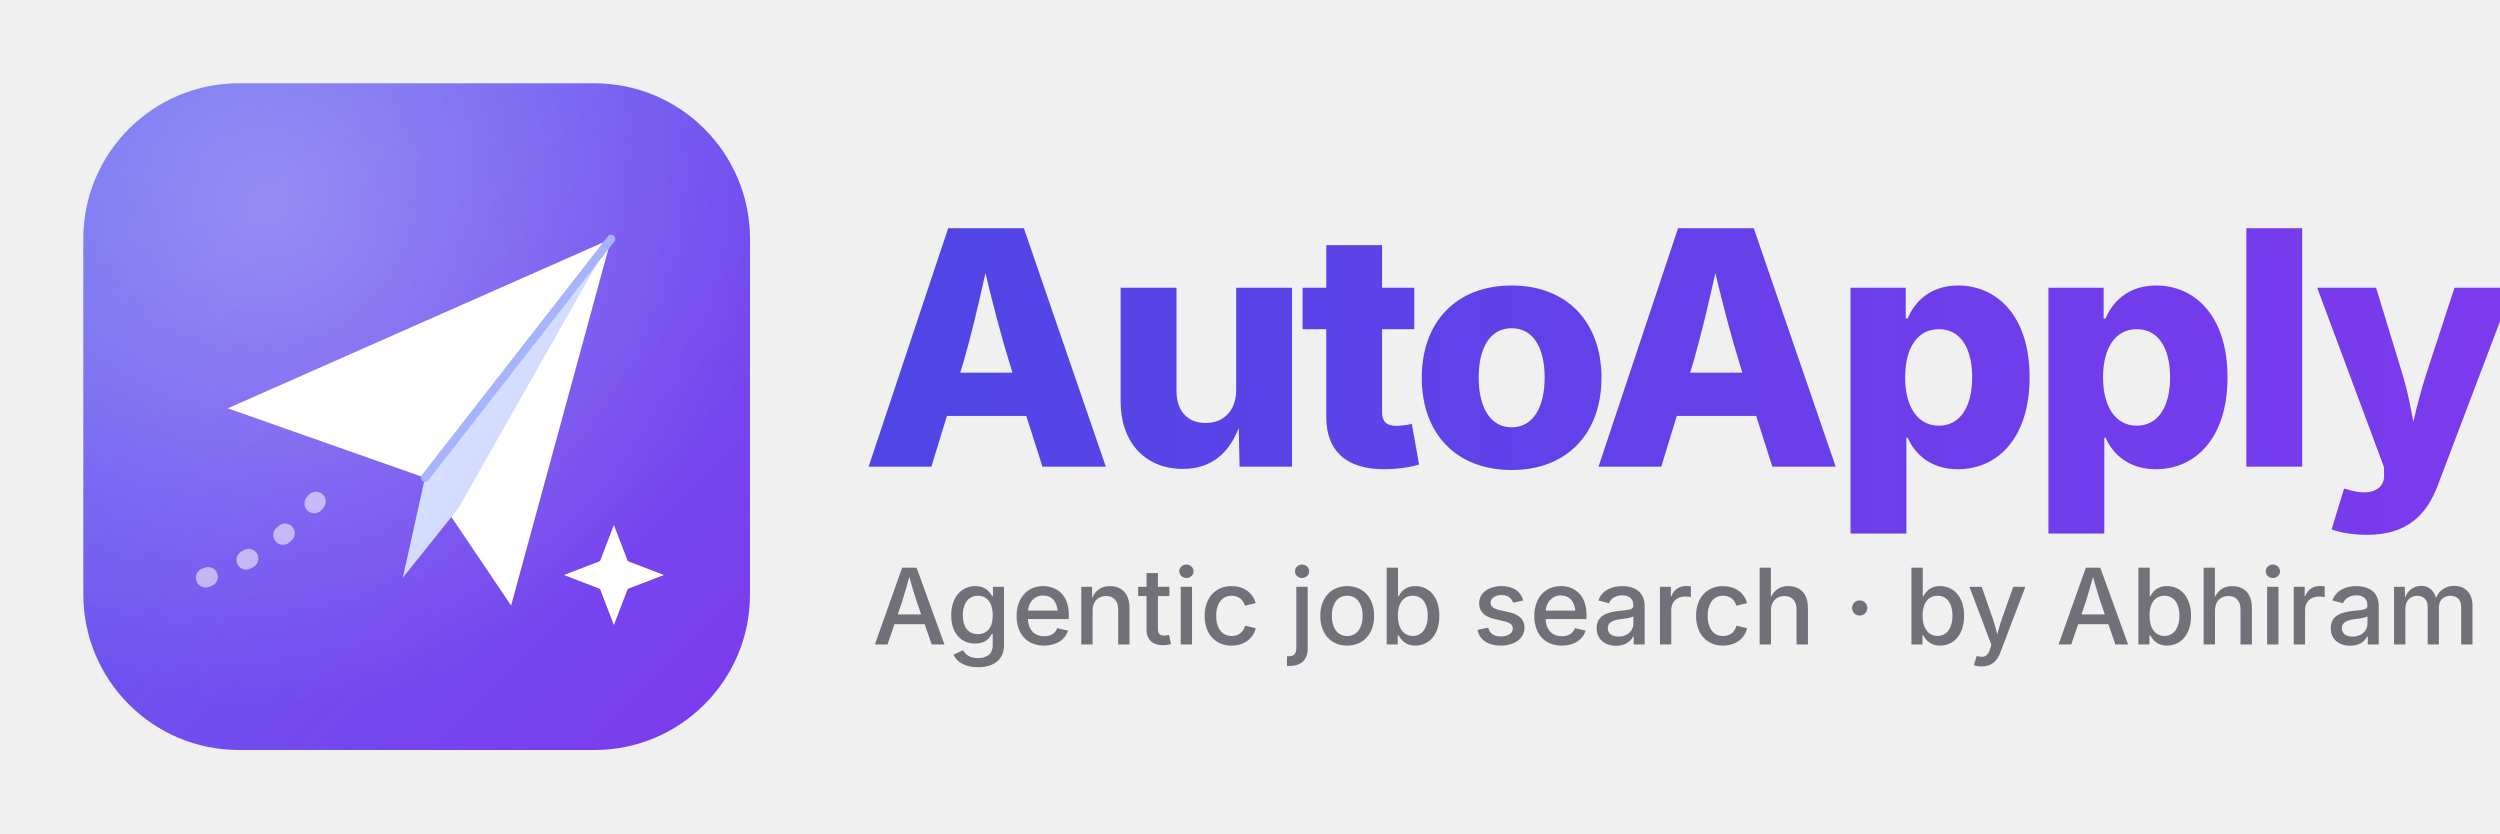
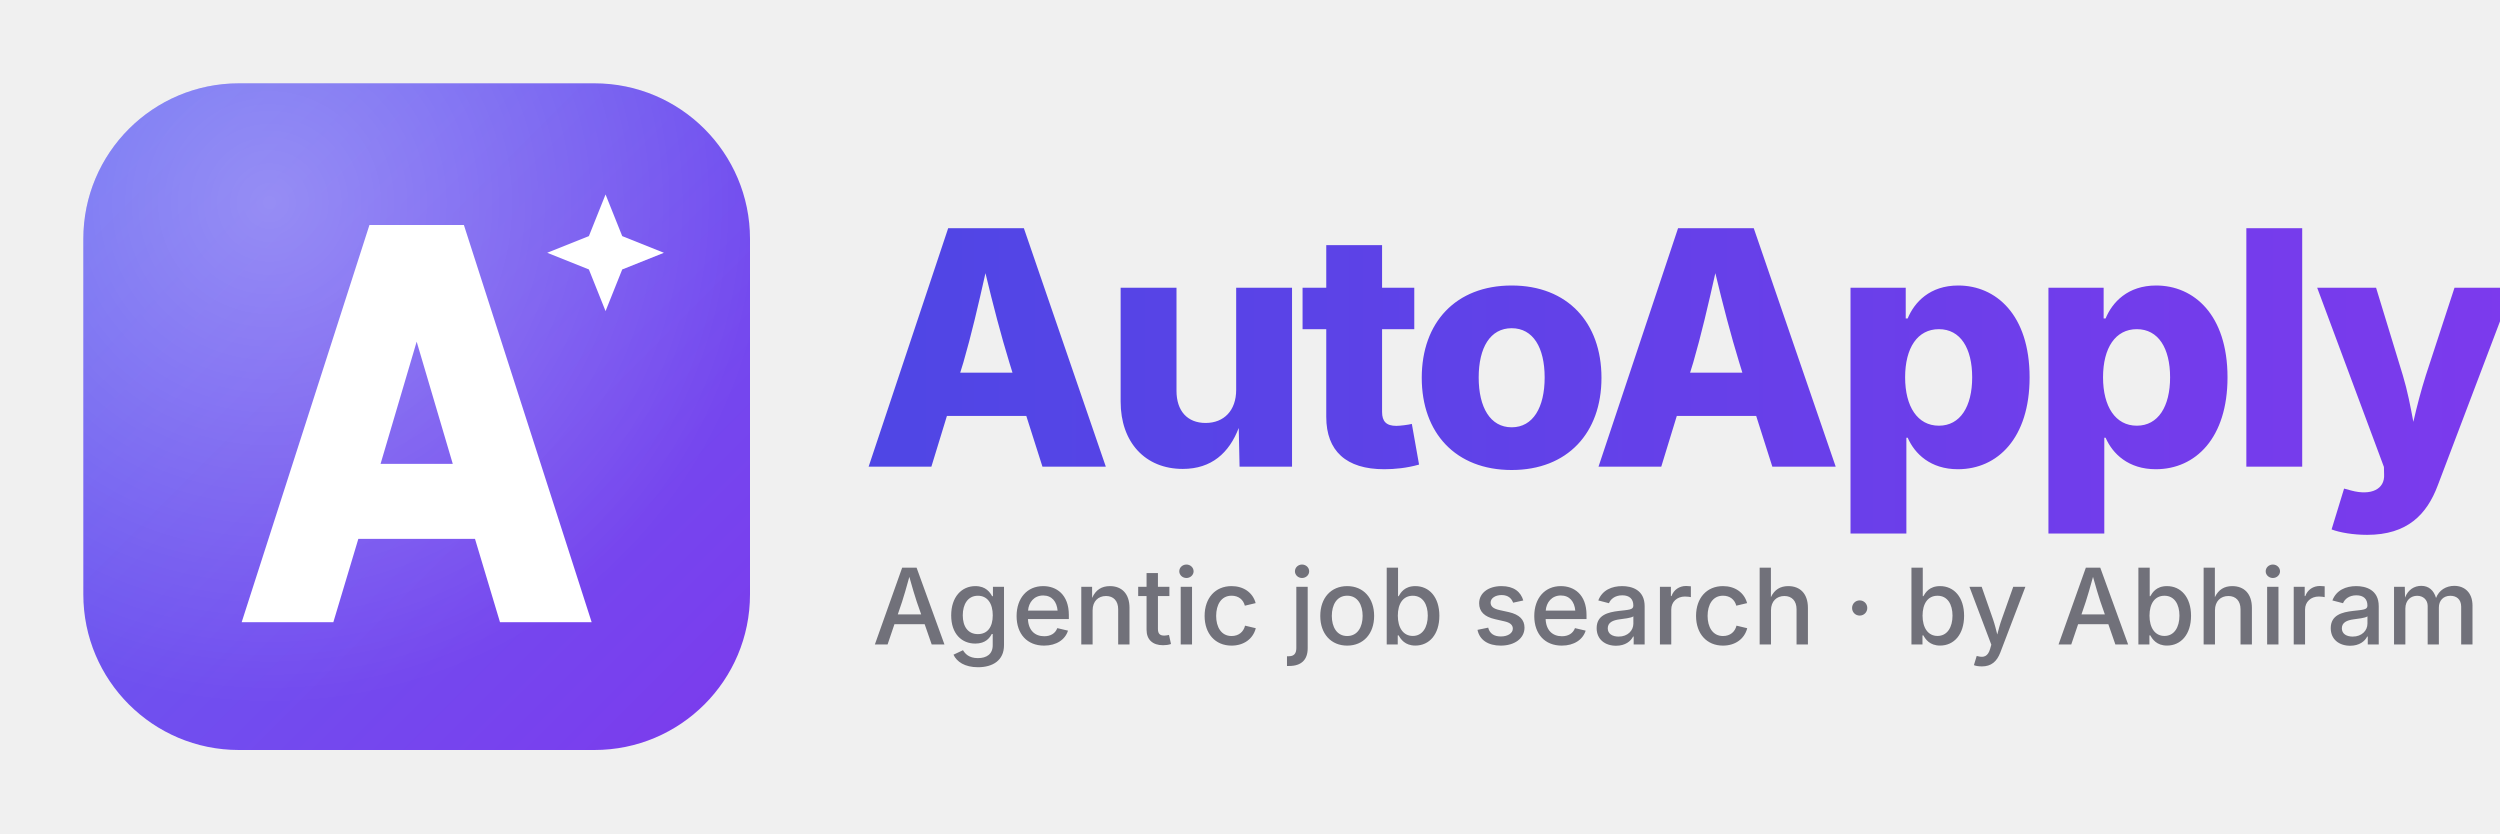
<svg xmlns="http://www.w3.org/2000/svg" viewBox="0 0 900 300" role="img" aria-label="AutoApply by Abhiram">
  <defs>
    <linearGradient id="bg" x1="0" y1="0" x2="1" y2="1">
      <stop offset="0" stop-color="#6366F1" />
      <stop offset="1" stop-color="#7C3AED" />
    </linearGradient>
    <radialGradient id="glow" cx="0.28" cy="0.18" r="0.75">
      <stop offset="0" stop-color="#FFFFFF" stop-opacity="0.30" />
      <stop offset="1" stop-color="#FFFFFF" stop-opacity="0" />
    </radialGradient>
-     <linearGradient id="wing" x1="0" y1="0" x2="1" y2="1">
-       <stop offset="0" stop-color="#E0E7FF" />
-       <stop offset="1" stop-color="#C7D2FE" />
-     </linearGradient>
    <linearGradient id="text" x1="0" y1="0" x2="1" y2="0">
      <stop offset="0" stop-color="#4F46E5" />
      <stop offset="1" stop-color="#7C3AED" />
    </linearGradient>
  </defs>
  <g transform="translate(22 22) scale(0.5)">
    <rect x="16" y="16" width="480" height="480" rx="112" fill="url(#bg)" />
    <rect x="16" y="16" width="480" height="480" rx="112" fill="url(#glow)" />
-     <path d="M104 372 C 150 356, 176 330, 196 300" fill="none" stroke="#FFFFFF" stroke-opacity="0.55" stroke-width="14" stroke-linecap="round" stroke-dasharray="2 30" />
-     <path d="M120 250 L396 128 L324 392 L262 300 Z" fill="#FFFFFF" />
-     <path d="M396 128 L262 300 L246 372 L286 322 Z" fill="url(#wing)" />
-     <path d="M396 128 L262 300" stroke="#A5B4FC" stroke-width="6" stroke-linecap="round" />
-     <path d="M398 334 l10 26 26 10 -26 10 -10 26 -10 -26 -26 -10 26 -10 z" fill="#FFFFFF" />
+     <path fill="#FFFFFF" fill-rule="evenodd" d="M130 404 L222 118 L290 118 L382 404 L316 404 L298 344 L214 344 L196 404 Z M230 290 L282 290 L256 202 Z" />
+     <path d="M392 96 l12 30 30 12 -30 12 -12 30 -12 -30 -30 -12 30 -12 z" fill="#FFFFFF" />
  </g>
  <text x="310" y="168" font-family="Inter, -apple-system, 'Segoe UI', Helvetica, Arial, sans-serif" font-size="118" font-weight="800" letter-spacing="-4" fill="url(#text)">AutoApply</text>
  <text x="314" y="232" font-family="Inter, -apple-system, 'Segoe UI', Helvetica, Arial, sans-serif" font-size="38" font-weight="500" fill="#71717A">Agentic job search · by Abhiram</text>
</svg>
